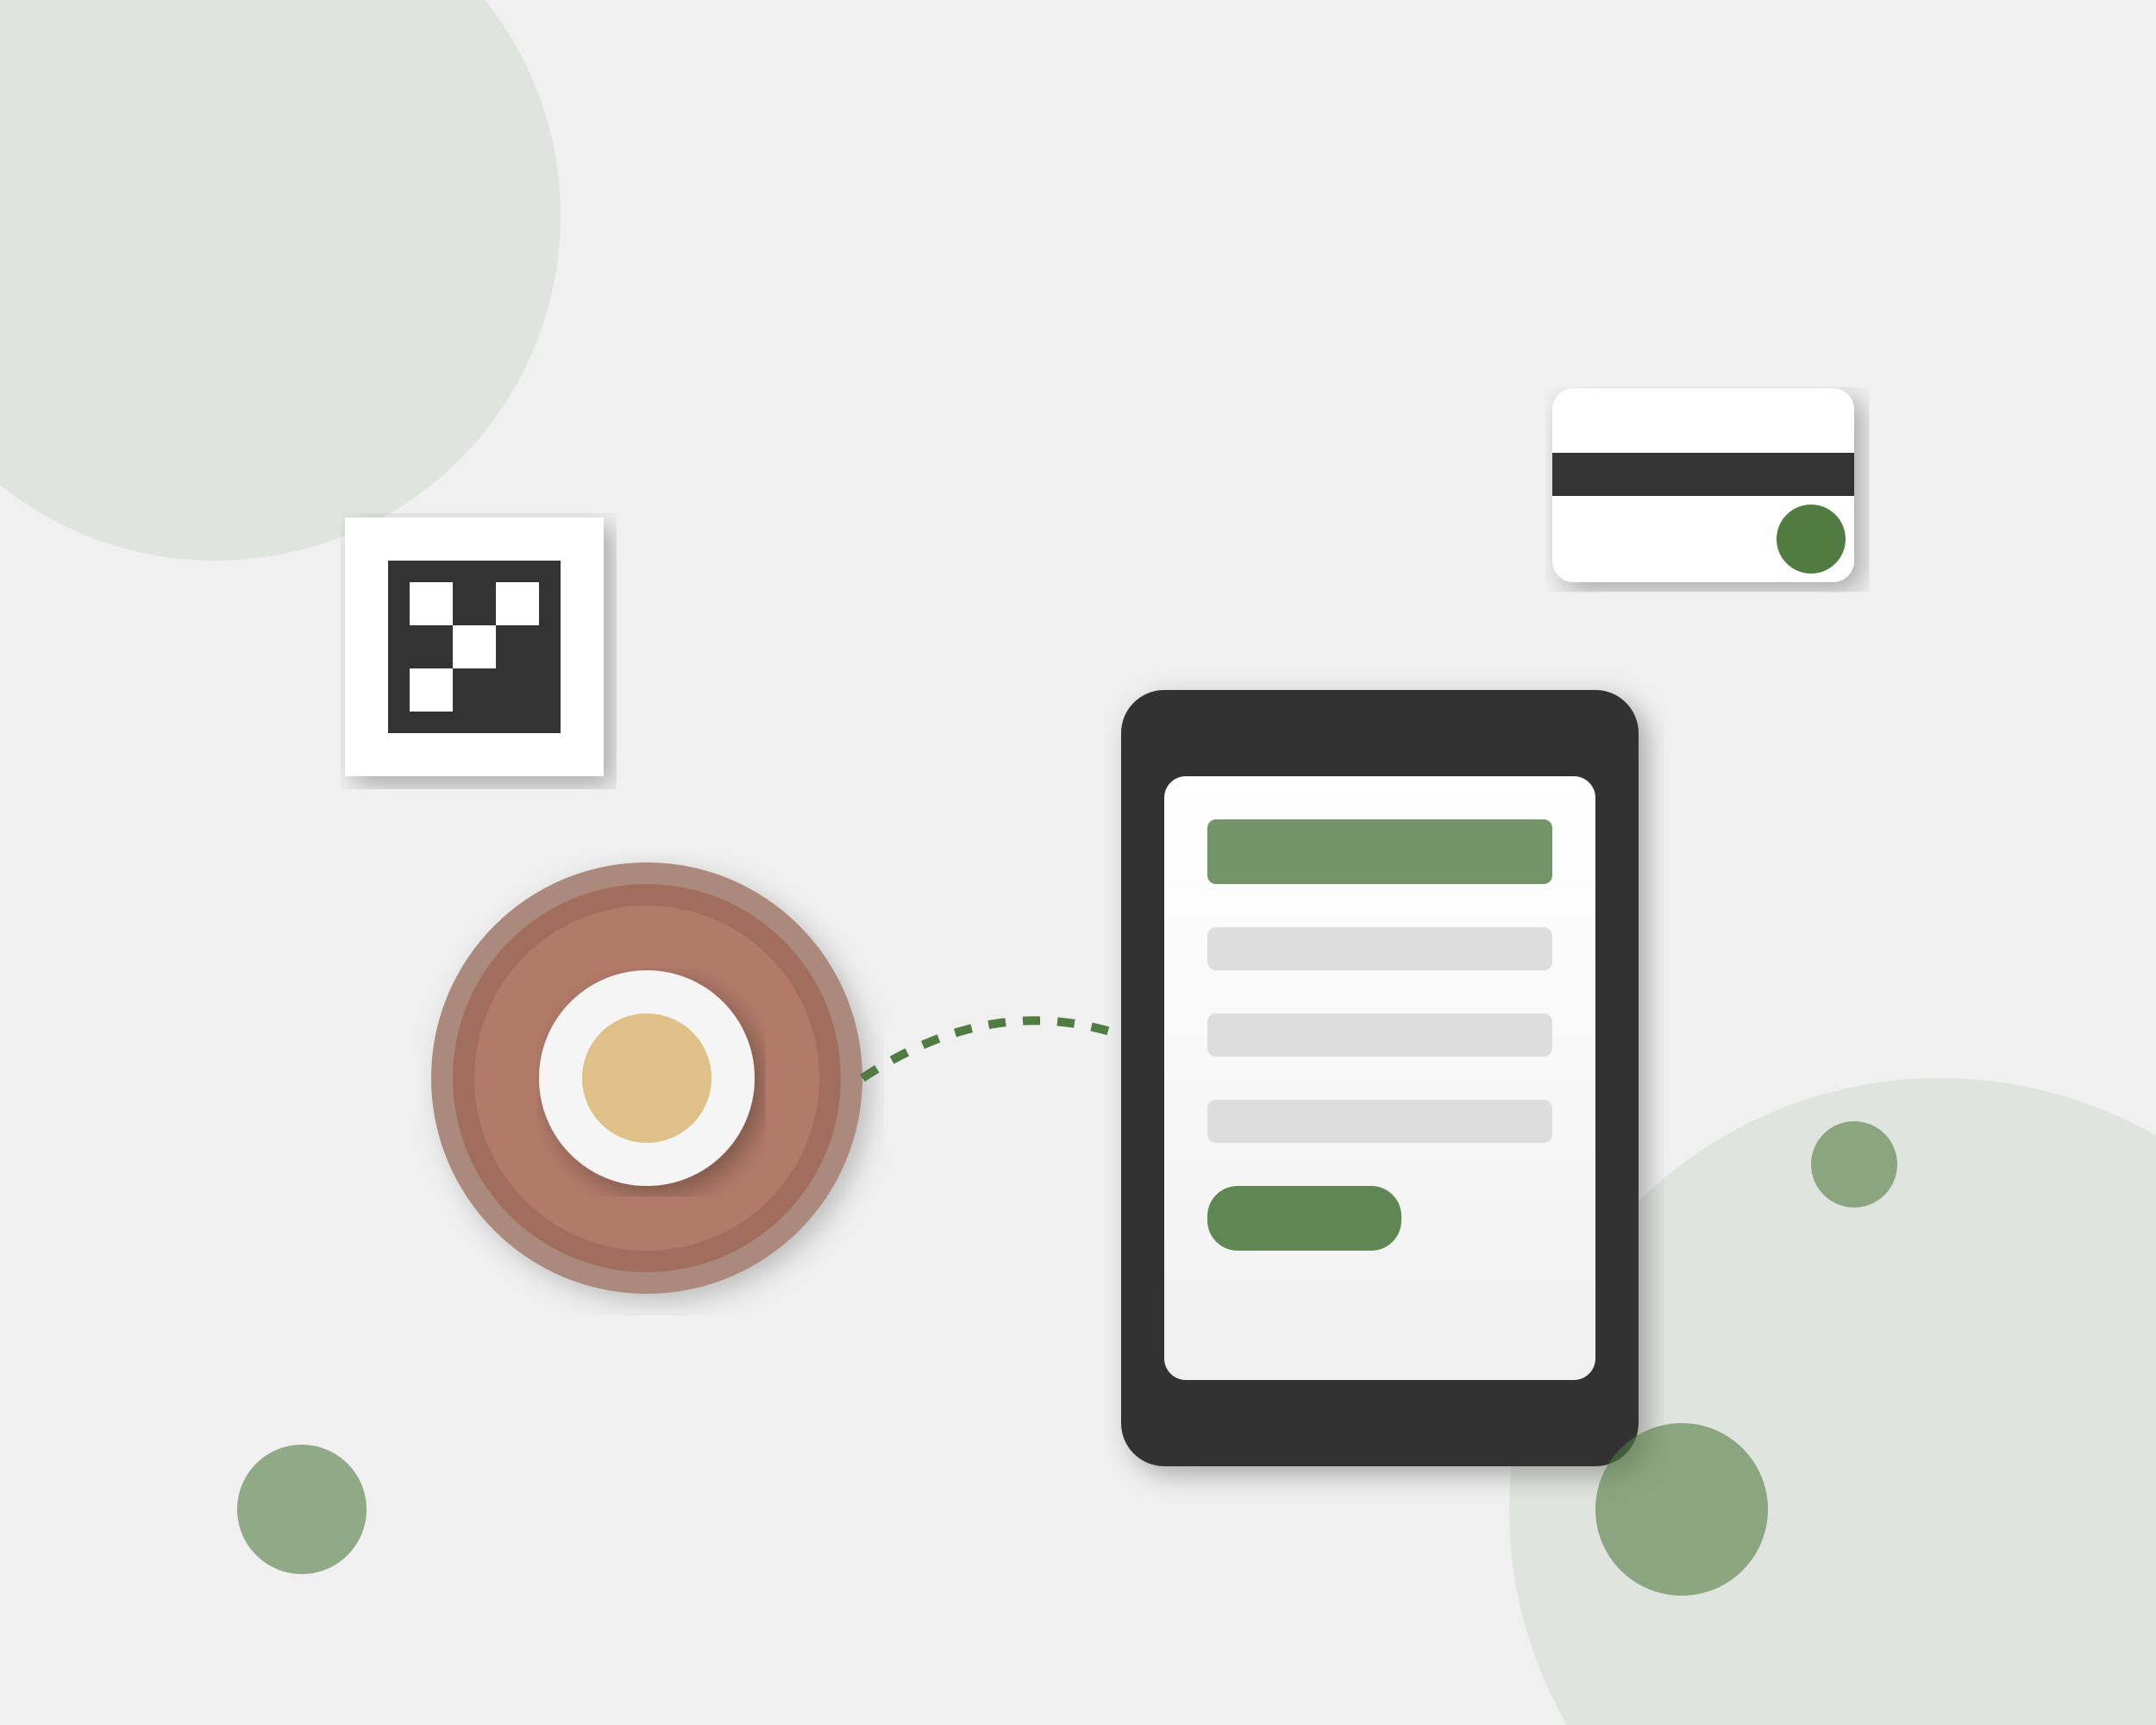
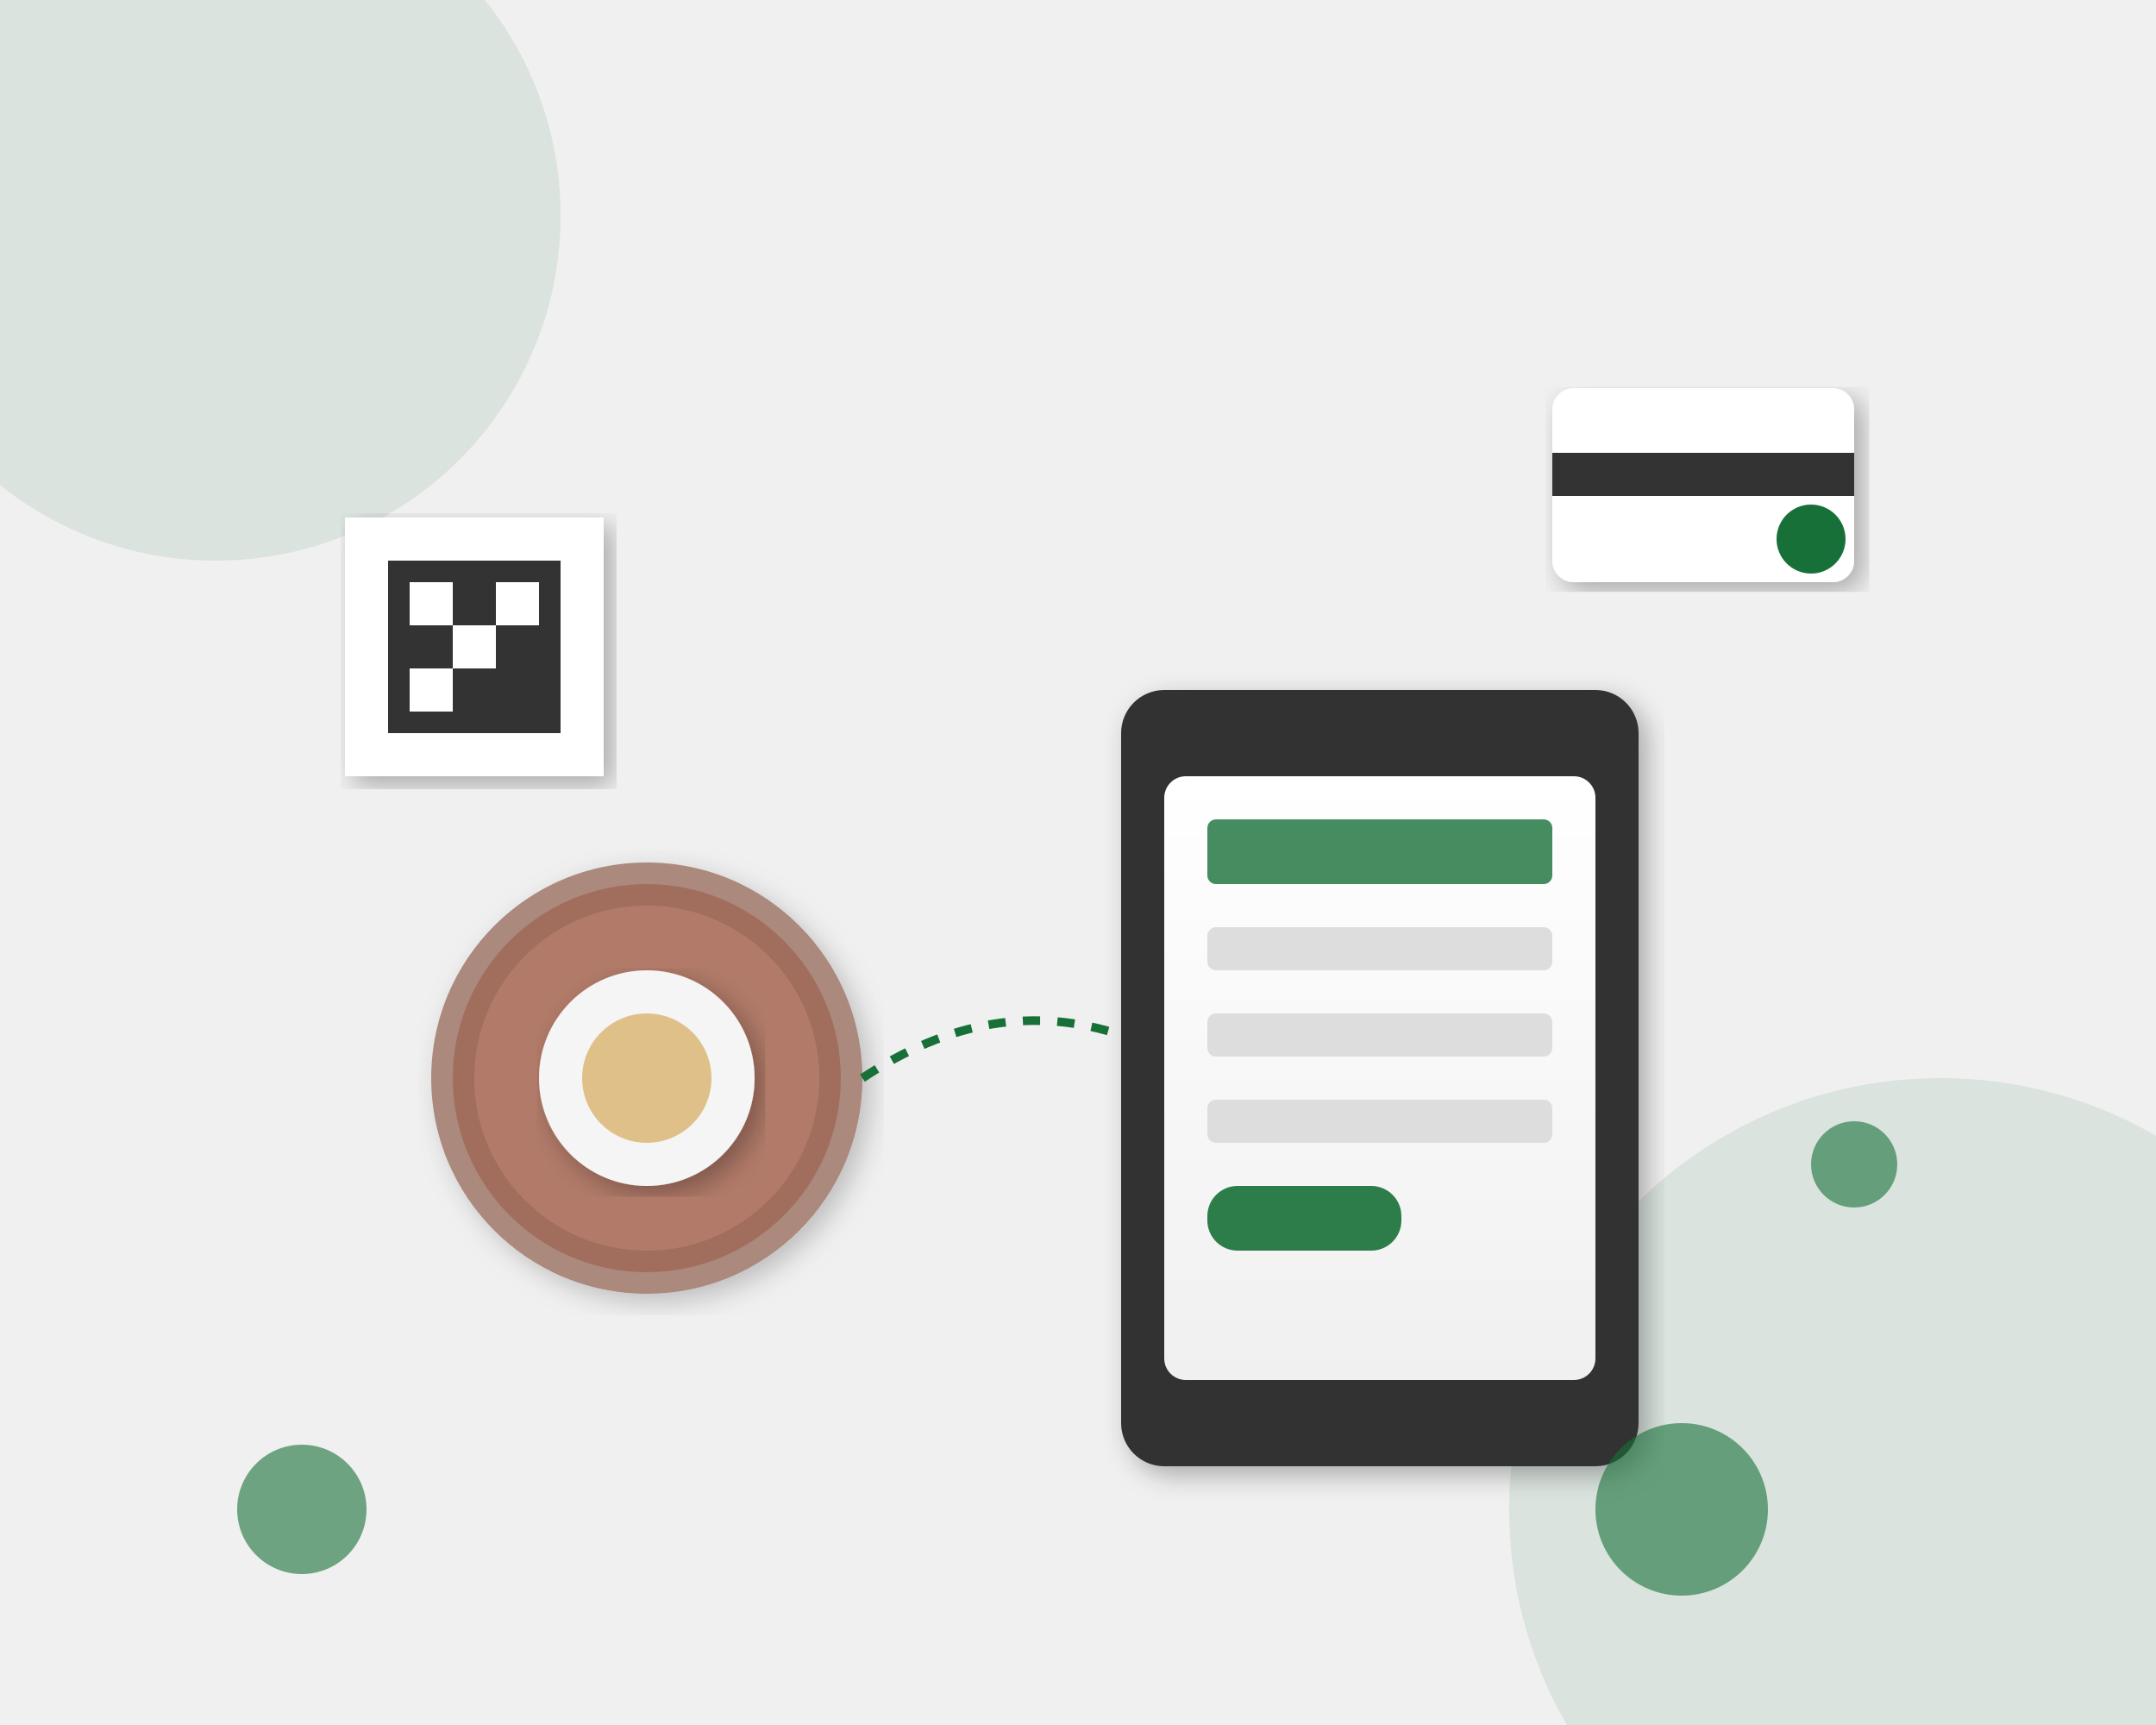
<svg xmlns="http://www.w3.org/2000/svg" width="500" height="400" viewBox="0 0 500 400">
  <defs>
    <linearGradient id="bgGradient" x1="0%" y1="0%" x2="100%" y2="100%">
-       <stop offset="0%" stop-color="#507b41" stop-opacity="0.1" />
-       <stop offset="100%" stop-color="#507b41" stop-opacity="0.3" />
+       <stop offset="0%" stop-color="#177038" stop-opacity="0.1" />
+       <stop offset="100%" stop-color="#177038" stop-opacity="0.3" />
    </linearGradient>
    <linearGradient id="screenGradient" x1="0%" y1="0%" x2="0%" y2="100%">
      <stop offset="0%" stop-color="#ffffff" />
      <stop offset="100%" stop-color="#f0f0f0" />
    </linearGradient>
    <filter id="shadow" x="-5%" y="-5%" width="110%" height="110%">
      <feDropShadow dx="2" dy="2" stdDeviation="3" flood-color="#000000" flood-opacity="0.3" />
    </filter>
  </defs>
-   <circle cx="50" cy="50" r="80" fill="#507b41" opacity="0.1" />
-   <circle cx="450" cy="350" r="100" fill="#507b41" opacity="0.1" />
+   <circle cx="50" cy="50" r="80" fill="#177038" opacity="0.1" />
+   <circle cx="450" cy="350" r="100" fill="#177038" opacity="0.1" />
  <circle cx="150" cy="250" r="50" fill="#8d5b4c" opacity="0.7" filter="url(#shadow)" />
  <circle cx="150" cy="250" r="45" fill="#a06c5b" opacity="0.9" />
  <circle cx="150" cy="250" r="40" fill="#b27b69" />
  <circle cx="150" cy="250" r="25" fill="#f5f5f5" filter="url(#shadow)" />
  <circle cx="150" cy="250" r="15" fill="#e0c089" />
  <rect x="260" y="160" width="120" height="180" rx="10" ry="10" fill="#333" filter="url(#shadow)" />
  <rect x="270" y="180" width="100" height="140" rx="5" ry="5" fill="url(#screenGradient)" />
-   <rect x="280" y="190" width="80" height="15" rx="2" ry="2" fill="#507b41" opacity="0.8" />
+   <rect x="280" y="190" width="80" height="15" rx="2" ry="2" fill="#177038" opacity="0.8" />
  <rect x="280" y="215" width="80" height="10" rx="2" ry="2" fill="#ddd" />
  <rect x="280" y="235" width="80" height="10" rx="2" ry="2" fill="#ddd" />
  <rect x="280" y="255" width="80" height="10" rx="2" ry="2" fill="#ddd" />
-   <rect x="280" y="275" width="45" height="15" rx="7" ry="7" fill="#507b41" opacity="0.9" />
-   <path d="M 200,250 Q 230,230 260,240" stroke="#507b41" stroke-width="2" fill="transparent" stroke-dasharray="4" />
+   <rect x="280" y="275" width="45" height="15" rx="7" ry="7" fill="#177038" opacity="0.9" />
+   <path d="M 200,250 Q 230,230 260,240" stroke="#177038" stroke-width="2" fill="transparent" stroke-dasharray="4" />
  <rect x="80" y="120" width="60" height="60" fill="#fff" filter="url(#shadow)" />
  <g transform="translate(90, 130)">
    <rect x="0" y="0" width="40" height="40" fill="#333" />
    <rect x="5" y="5" width="10" height="10" fill="#fff" />
    <rect x="25" y="5" width="10" height="10" fill="#fff" />
    <rect x="5" y="25" width="10" height="10" fill="#fff" />
    <rect x="15" y="15" width="10" height="10" fill="#fff" />
  </g>
  <rect x="360" y="90" width="70" height="45" rx="5" ry="5" fill="#fff" filter="url(#shadow)" />
  <rect x="360" y="105" width="70" height="10" fill="#333" />
-   <circle cx="420" cy="125" r="8" fill="#507b41" />
-   <circle cx="70" cy="350" r="15" fill="#507b41" opacity="0.6" />
-   <circle cx="430" cy="270" r="10" fill="#507b41" opacity="0.6" />
-   <circle cx="390" cy="350" r="20" fill="#507b41" opacity="0.6" />
+   <circle cx="420" cy="125" r="8" fill="#177038" />
+   <circle cx="70" cy="350" r="15" fill="#177038" opacity="0.6" />
+   <circle cx="430" cy="270" r="10" fill="#177038" opacity="0.6" />
+   <circle cx="390" cy="350" r="20" fill="#177038" opacity="0.6" />
</svg>
